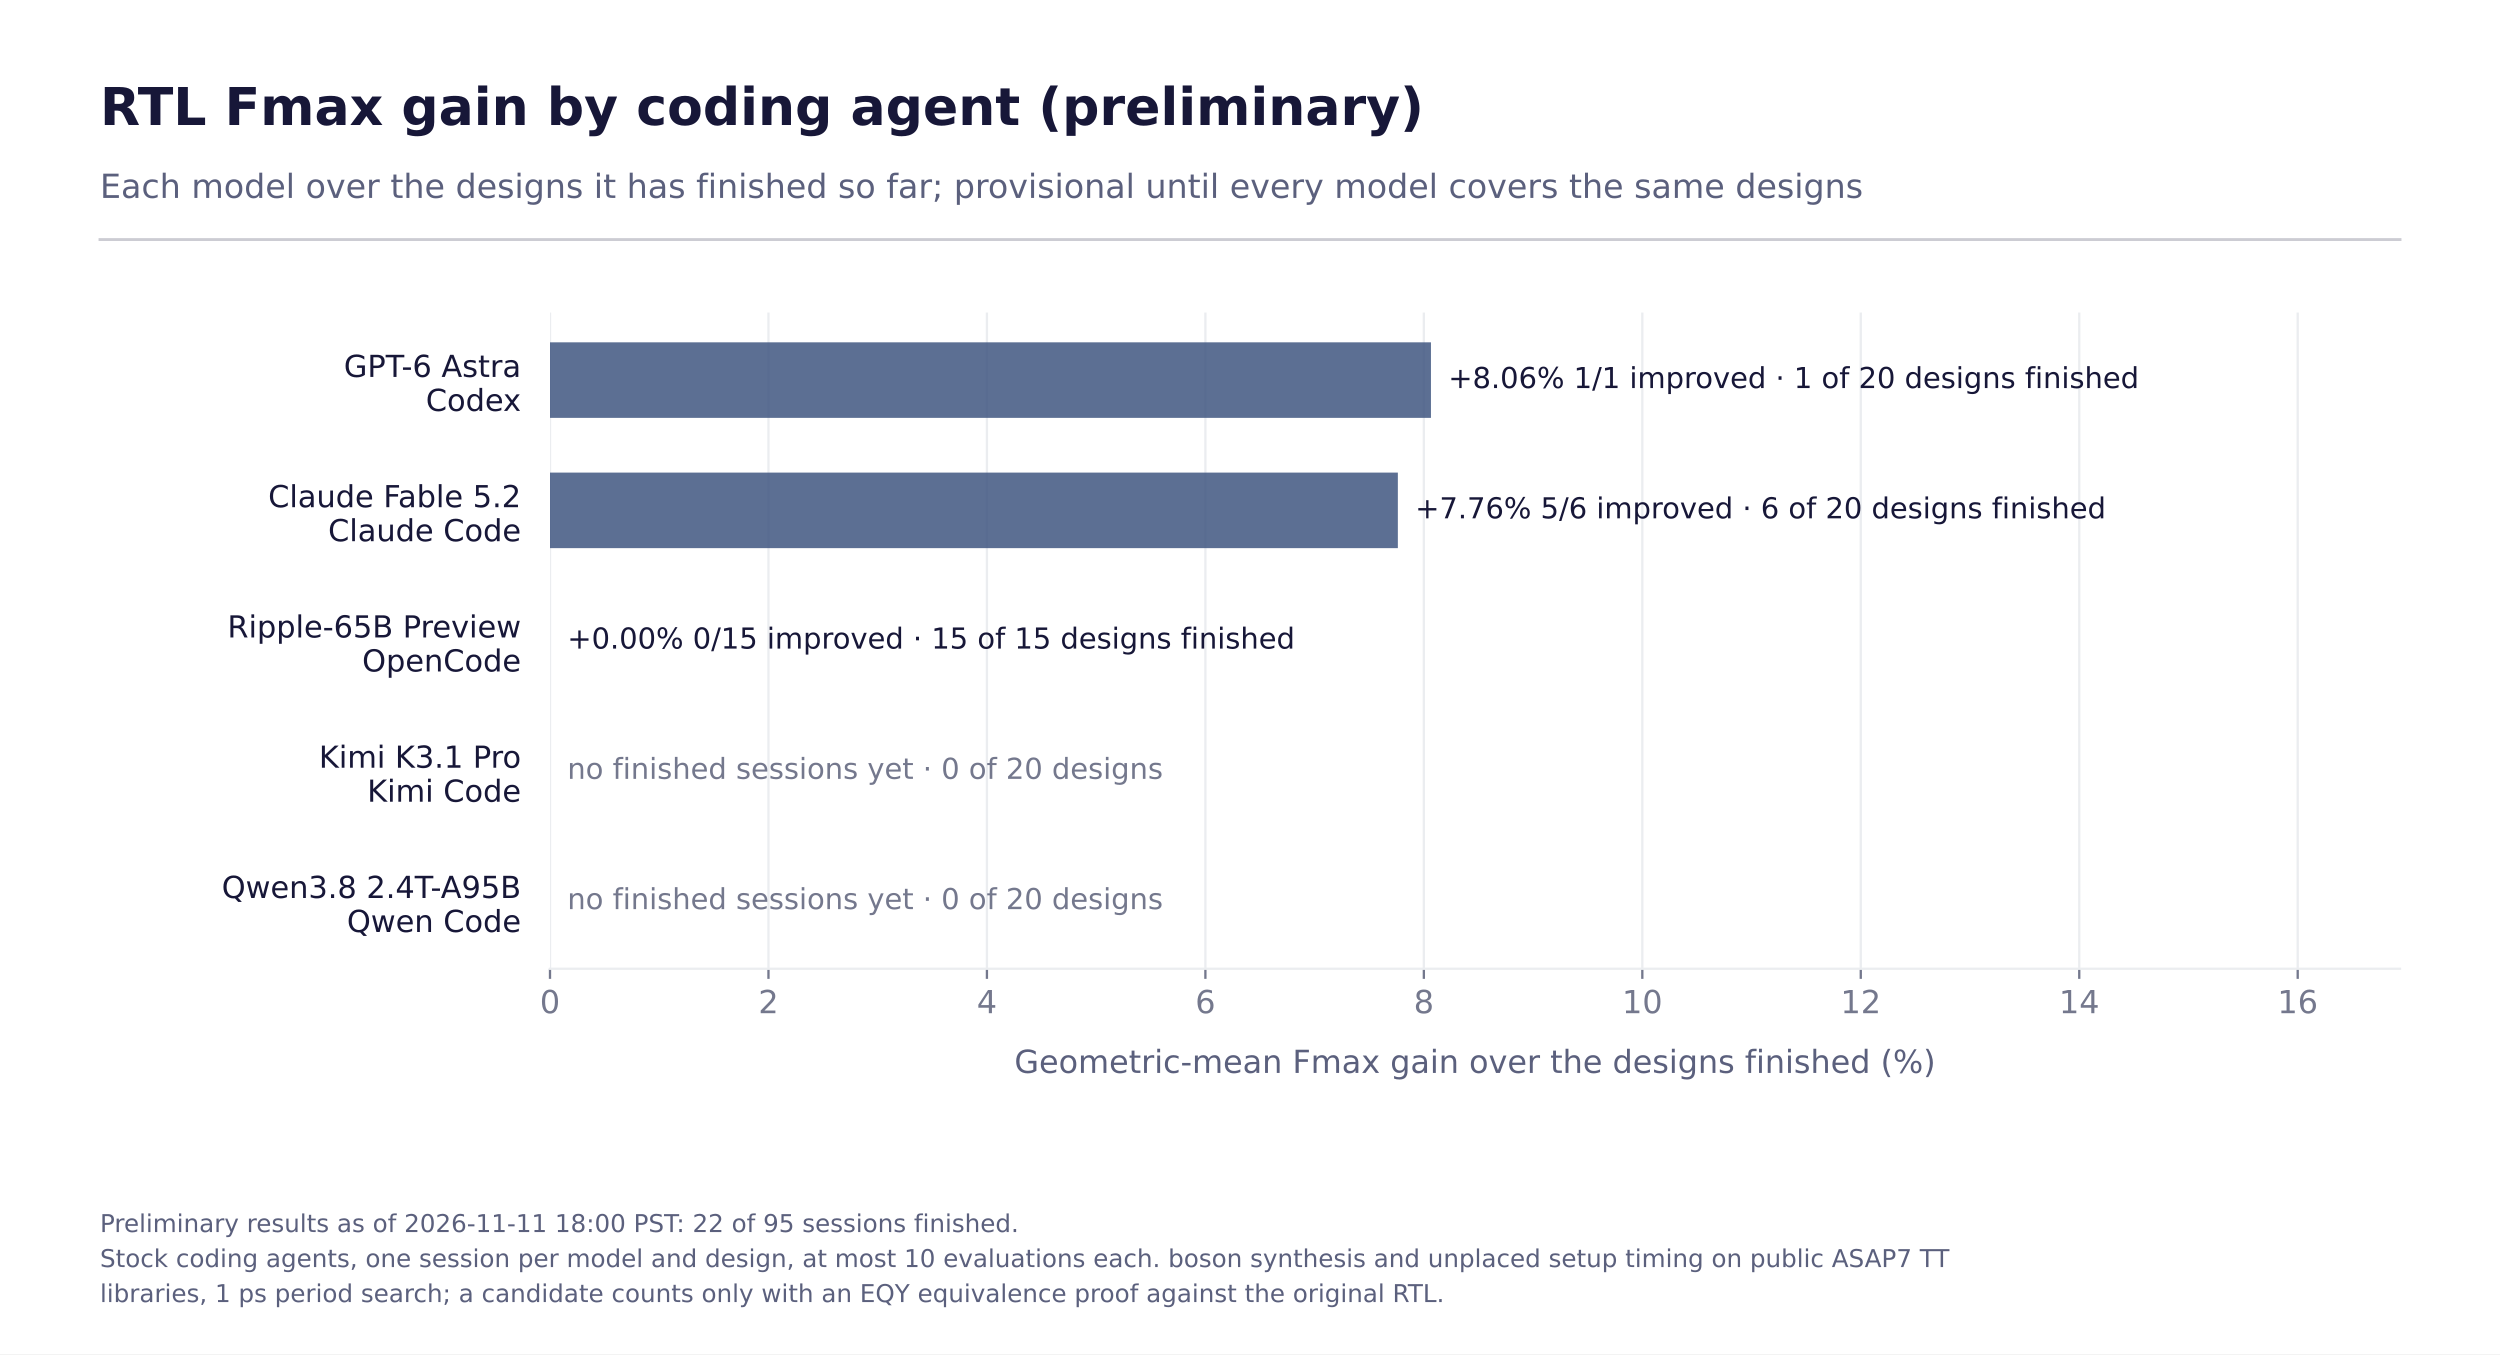
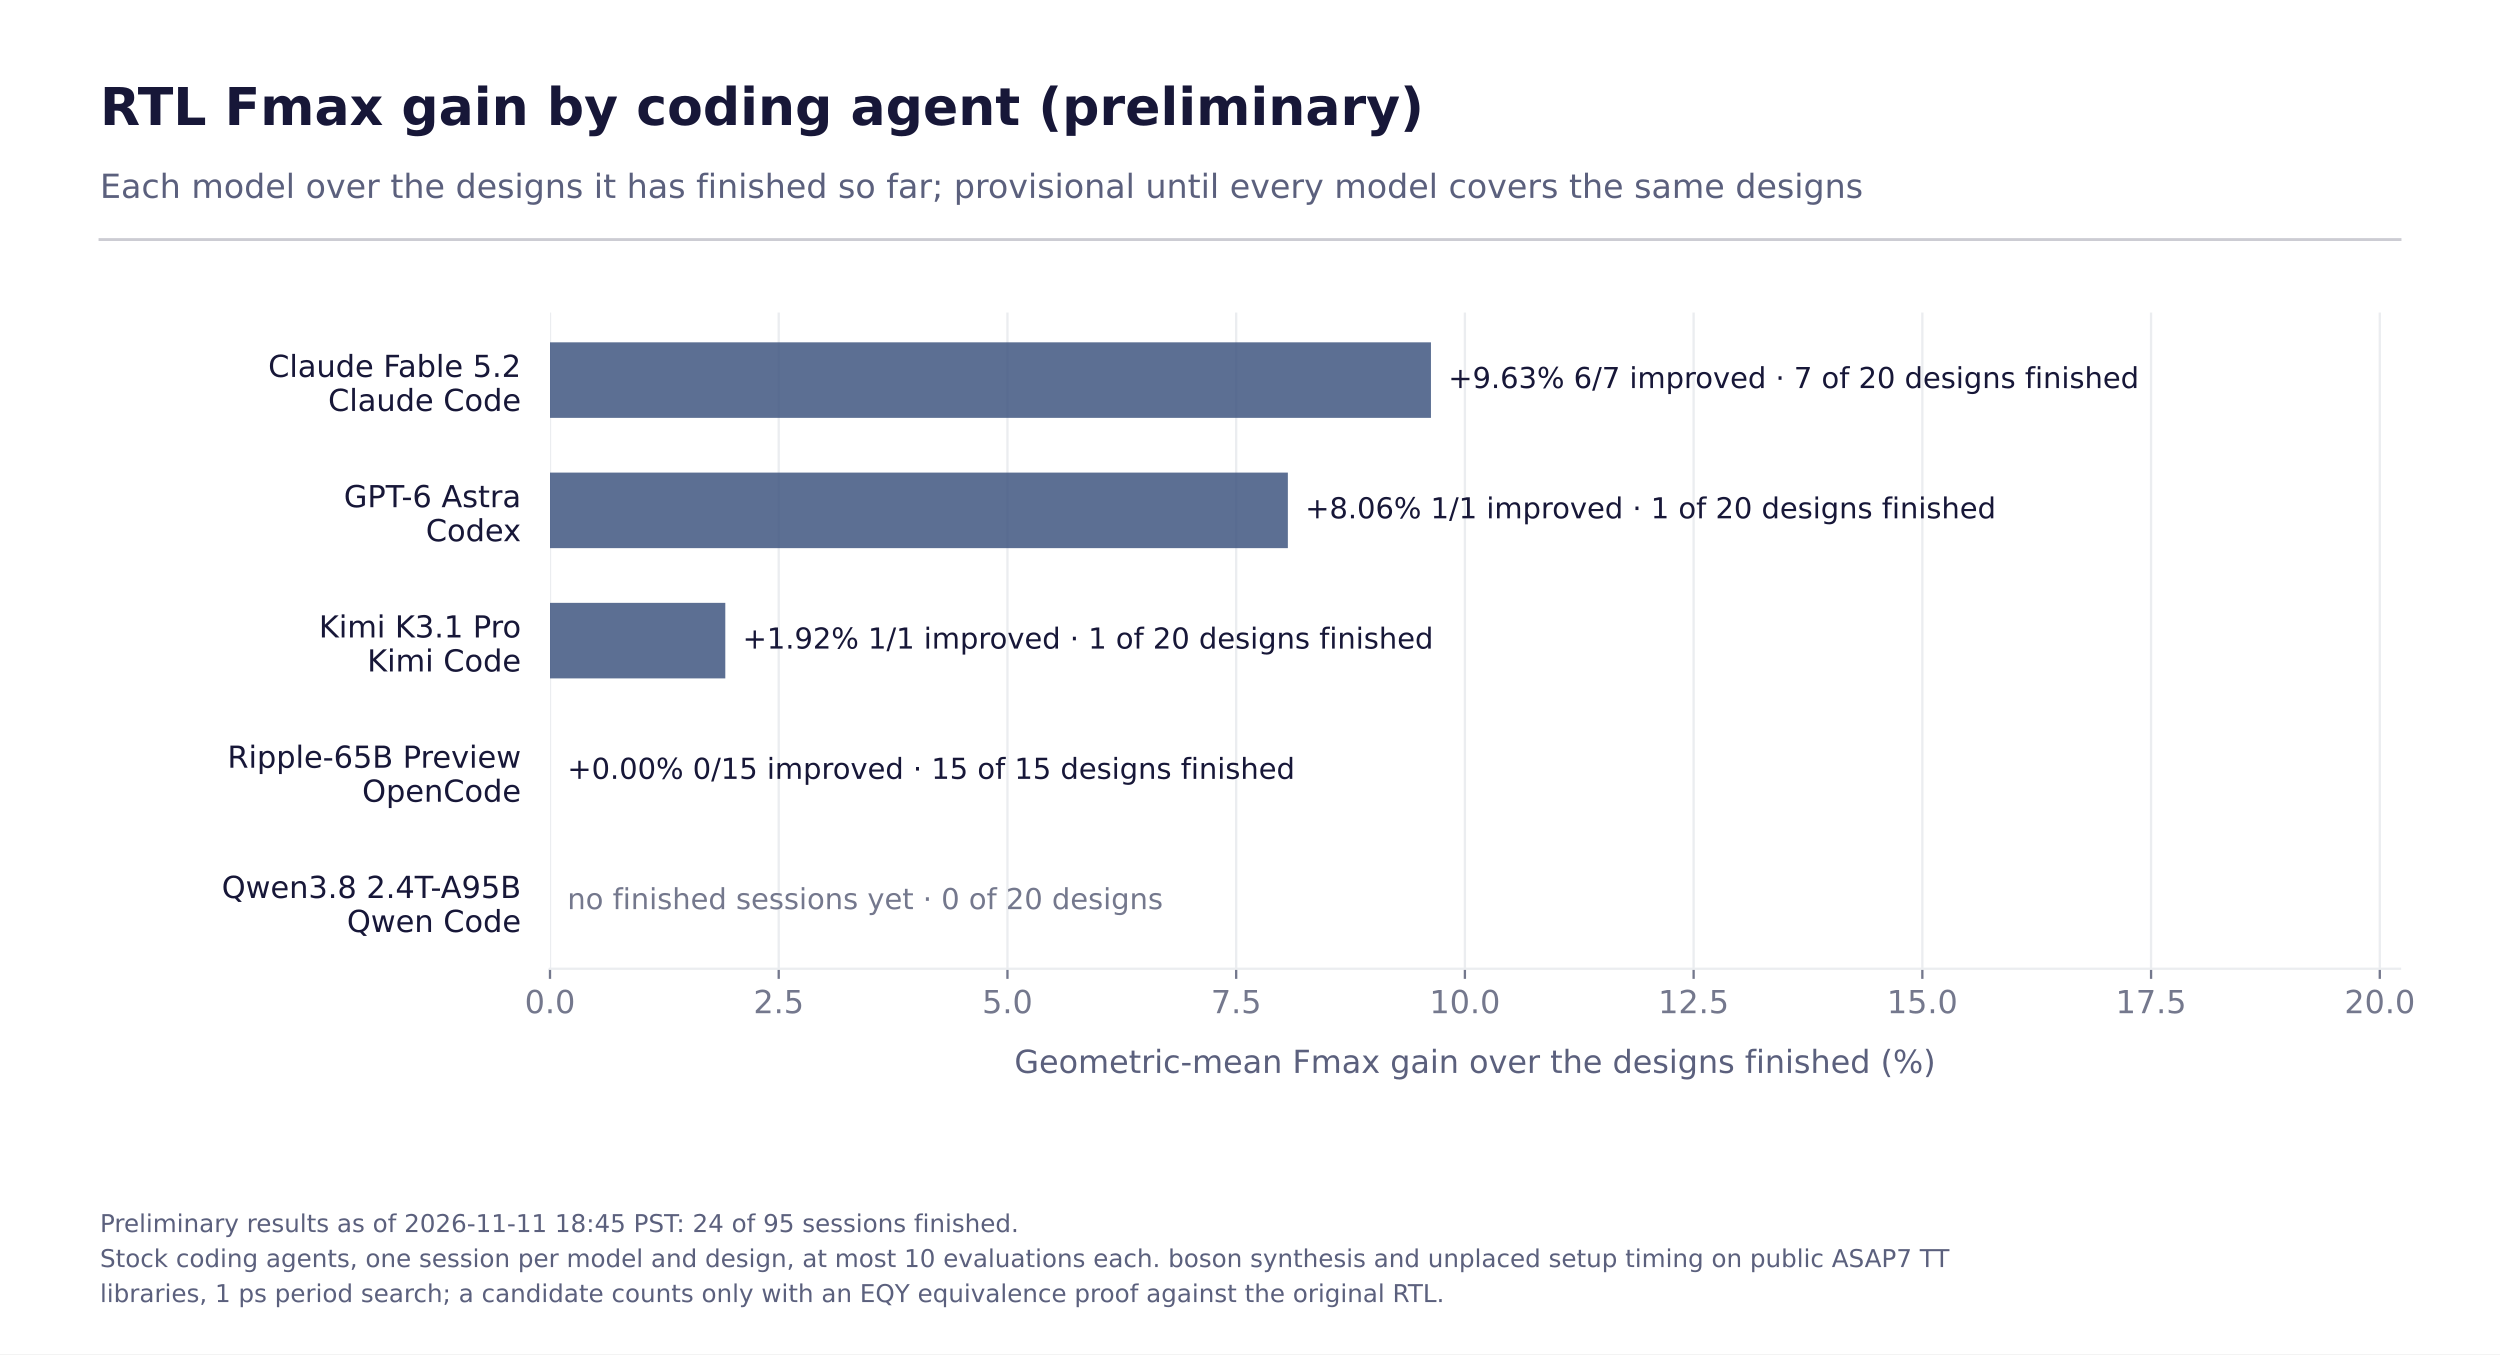
<svg xmlns="http://www.w3.org/2000/svg" xmlns:xlink="http://www.w3.org/1999/xlink" width="864pt" height="468pt" viewBox="0 0 864 468" version="1.1">
  <defs>
    <style type="text/css">*{stroke-linejoin: round; stroke-linecap: butt}</style>
  </defs>
  <g id="figure_1">
    <g id="patch_1">
      <path d="M 0 468  L 864 468  L 864 0  L 0 0  z " style="fill: #ffffff" />
    </g>
    <g id="axes_1">
      <g id="patch_2">
        <path d="M 190.08 334.8  L 829.44 334.8  L 829.44 108  L 190.08 108  z " style="fill: #ffffff" />
      </g>
      <g id="matplotlib.axis_1">
        <g id="xtick_1">
          <g id="line2d_1">
-             <path d="M 190.08 334.8  L 190.08 108  " clip-path="url(#pcce7576f7a)" style="fill: none; stroke: #ebedf0; stroke-width: 0.8; stroke-linecap: square" />
+             <path d="M 190.08 334.8  L 190.08 108  " clip-path="url(#p4ebb32de9a)" style="fill: none; stroke: #ebedf0; stroke-width: 0.8; stroke-linecap: square" />
          </g>
          <g id="line2d_2">
            <defs>
              <path id="m93d353a957" d="M 0 0  L 0 3.5  " style="stroke: #74788d; stroke-width: 0.8" />
            </defs>
            <g>
              <use xlink:href="#m93d353a957" x="190.08" y="334.8" style="fill: #74788d; stroke: #74788d; stroke-width: 0.8" />
            </g>
          </g>
          <g id="text_1">
-             <text style="fill: #74788d; font: 11px 'DejaVu Sans'; text-anchor: middle" x="190.08" y="350.158" transform="rotate(-0 190.08 350.1583)">0</text>
+             <text style="fill: #74788d; font: 11px 'DejaVu Sans'; text-anchor: middle" x="190.08" y="350.158" transform="rotate(-0 190.08 350.1583)">0.0</text>
          </g>
        </g>
        <g id="xtick_2">
          <g id="line2d_3">
-             <path d="M 265.581 334.8  L 265.581 108  " clip-path="url(#pcce7576f7a)" style="fill: none; stroke: #ebedf0; stroke-width: 0.8; stroke-linecap: square" />
+             <path d="M 269.127 334.8  L 269.127 108  " clip-path="url(#p4ebb32de9a)" style="fill: none; stroke: #ebedf0; stroke-width: 0.8; stroke-linecap: square" />
          </g>
          <g id="line2d_4">
            <g>
-               <use xlink:href="#m93d353a957" x="265.581" y="334.8" style="fill: #74788d; stroke: #74788d; stroke-width: 0.8" />
+               <use xlink:href="#m93d353a957" x="269.127" y="334.8" style="fill: #74788d; stroke: #74788d; stroke-width: 0.8" />
            </g>
          </g>
          <g id="text_2">
-             <text style="fill: #74788d; font: 11px 'DejaVu Sans'; text-anchor: middle" x="265.581" y="350.158" transform="rotate(-0 265.5808 350.1583)">2</text>
+             <text style="fill: #74788d; font: 11px 'DejaVu Sans'; text-anchor: middle" x="269.127" y="350.158" transform="rotate(-0 269.1269 350.1583)">2.5</text>
          </g>
        </g>
        <g id="xtick_3">
          <g id="line2d_5">
-             <path d="M 341.082 334.8  L 341.082 108  " clip-path="url(#pcce7576f7a)" style="fill: none; stroke: #ebedf0; stroke-width: 0.8; stroke-linecap: square" />
+             <path d="M 348.174 334.8  L 348.174 108  " clip-path="url(#p4ebb32de9a)" style="fill: none; stroke: #ebedf0; stroke-width: 0.8; stroke-linecap: square" />
          </g>
          <g id="line2d_6">
            <g>
-               <use xlink:href="#m93d353a957" x="341.082" y="334.8" style="fill: #74788d; stroke: #74788d; stroke-width: 0.8" />
+               <use xlink:href="#m93d353a957" x="348.174" y="334.8" style="fill: #74788d; stroke: #74788d; stroke-width: 0.8" />
            </g>
          </g>
          <g id="text_3">
-             <text style="fill: #74788d; font: 11px 'DejaVu Sans'; text-anchor: middle" x="341.082" y="350.158" transform="rotate(-0 341.0817 350.1583)">4</text>
+             <text style="fill: #74788d; font: 11px 'DejaVu Sans'; text-anchor: middle" x="348.174" y="350.158" transform="rotate(-0 348.1739 350.1583)">5.0</text>
          </g>
        </g>
        <g id="xtick_4">
          <g id="line2d_7">
-             <path d="M 416.583 334.8  L 416.583 108  " clip-path="url(#pcce7576f7a)" style="fill: none; stroke: #ebedf0; stroke-width: 0.8; stroke-linecap: square" />
+             <path d="M 427.221 334.8  L 427.221 108  " clip-path="url(#p4ebb32de9a)" style="fill: none; stroke: #ebedf0; stroke-width: 0.8; stroke-linecap: square" />
          </g>
          <g id="line2d_8">
            <g>
-               <use xlink:href="#m93d353a957" x="416.583" y="334.8" style="fill: #74788d; stroke: #74788d; stroke-width: 0.8" />
+               <use xlink:href="#m93d353a957" x="427.221" y="334.8" style="fill: #74788d; stroke: #74788d; stroke-width: 0.8" />
            </g>
          </g>
          <g id="text_4">
-             <text style="fill: #74788d; font: 11px 'DejaVu Sans'; text-anchor: middle" x="416.583" y="350.158" transform="rotate(-0 416.5825 350.1583)">6</text>
+             <text style="fill: #74788d; font: 11px 'DejaVu Sans'; text-anchor: middle" x="427.221" y="350.158" transform="rotate(-0 427.2208 350.1583)">7.5</text>
          </g>
        </g>
        <g id="xtick_5">
          <g id="line2d_9">
-             <path d="M 492.083 334.8  L 492.083 108  " clip-path="url(#pcce7576f7a)" style="fill: none; stroke: #ebedf0; stroke-width: 0.8; stroke-linecap: square" />
+             <path d="M 506.268 334.8  L 506.268 108  " clip-path="url(#p4ebb32de9a)" style="fill: none; stroke: #ebedf0; stroke-width: 0.8; stroke-linecap: square" />
          </g>
          <g id="line2d_10">
            <g>
-               <use xlink:href="#m93d353a957" x="492.083" y="334.8" style="fill: #74788d; stroke: #74788d; stroke-width: 0.8" />
+               <use xlink:href="#m93d353a957" x="506.268" y="334.8" style="fill: #74788d; stroke: #74788d; stroke-width: 0.8" />
            </g>
          </g>
          <g id="text_5">
-             <text style="fill: #74788d; font: 11px 'DejaVu Sans'; text-anchor: middle" x="492.083" y="350.158" transform="rotate(-0 492.0834 350.1583)">8</text>
+             <text style="fill: #74788d; font: 11px 'DejaVu Sans'; text-anchor: middle" x="506.268" y="350.158" transform="rotate(-0 506.2677 350.1583)">10.0</text>
          </g>
        </g>
        <g id="xtick_6">
          <g id="line2d_11">
-             <path d="M 567.584 334.8  L 567.584 108  " clip-path="url(#pcce7576f7a)" style="fill: none; stroke: #ebedf0; stroke-width: 0.8; stroke-linecap: square" />
+             <path d="M 585.315 334.8  L 585.315 108  " clip-path="url(#p4ebb32de9a)" style="fill: none; stroke: #ebedf0; stroke-width: 0.8; stroke-linecap: square" />
          </g>
          <g id="line2d_12">
            <g>
-               <use xlink:href="#m93d353a957" x="567.584" y="334.8" style="fill: #74788d; stroke: #74788d; stroke-width: 0.8" />
+               <use xlink:href="#m93d353a957" x="585.315" y="334.8" style="fill: #74788d; stroke: #74788d; stroke-width: 0.8" />
            </g>
          </g>
          <g id="text_6">
-             <text style="fill: #74788d; font: 11px 'DejaVu Sans'; text-anchor: middle" x="567.584" y="350.158" transform="rotate(-0 567.5842 350.1583)">10</text>
+             <text style="fill: #74788d; font: 11px 'DejaVu Sans'; text-anchor: middle" x="585.315" y="350.158" transform="rotate(-0 585.3146 350.1583)">12.5</text>
          </g>
        </g>
        <g id="xtick_7">
          <g id="line2d_13">
-             <path d="M 643.085 334.8  L 643.085 108  " clip-path="url(#pcce7576f7a)" style="fill: none; stroke: #ebedf0; stroke-width: 0.8; stroke-linecap: square" />
+             <path d="M 664.362 334.8  L 664.362 108  " clip-path="url(#p4ebb32de9a)" style="fill: none; stroke: #ebedf0; stroke-width: 0.8; stroke-linecap: square" />
          </g>
          <g id="line2d_14">
            <g>
-               <use xlink:href="#m93d353a957" x="643.085" y="334.8" style="fill: #74788d; stroke: #74788d; stroke-width: 0.8" />
+               <use xlink:href="#m93d353a957" x="664.362" y="334.8" style="fill: #74788d; stroke: #74788d; stroke-width: 0.8" />
            </g>
          </g>
          <g id="text_7">
-             <text style="fill: #74788d; font: 11px 'DejaVu Sans'; text-anchor: middle" x="643.085" y="350.158" transform="rotate(-0 643.085 350.1583)">12</text>
+             <text style="fill: #74788d; font: 11px 'DejaVu Sans'; text-anchor: middle" x="664.362" y="350.158" transform="rotate(-0 664.3616 350.1583)">15.0</text>
          </g>
        </g>
        <g id="xtick_8">
          <g id="line2d_15">
-             <path d="M 718.586 334.8  L 718.586 108  " clip-path="url(#pcce7576f7a)" style="fill: none; stroke: #ebedf0; stroke-width: 0.8; stroke-linecap: square" />
+             <path d="M 743.408 334.8  L 743.408 108  " clip-path="url(#p4ebb32de9a)" style="fill: none; stroke: #ebedf0; stroke-width: 0.8; stroke-linecap: square" />
          </g>
          <g id="line2d_16">
            <g>
-               <use xlink:href="#m93d353a957" x="718.586" y="334.8" style="fill: #74788d; stroke: #74788d; stroke-width: 0.8" />
+               <use xlink:href="#m93d353a957" x="743.408" y="334.8" style="fill: #74788d; stroke: #74788d; stroke-width: 0.8" />
            </g>
          </g>
          <g id="text_8">
-             <text style="fill: #74788d; font: 11px 'DejaVu Sans'; text-anchor: middle" x="718.586" y="350.158" transform="rotate(-0 718.5859 350.1583)">14</text>
+             <text style="fill: #74788d; font: 11px 'DejaVu Sans'; text-anchor: middle" x="743.408" y="350.158" transform="rotate(-0 743.4085 350.1583)">17.5</text>
          </g>
        </g>
        <g id="xtick_9">
          <g id="line2d_17">
-             <path d="M 794.087 334.8  L 794.087 108  " clip-path="url(#pcce7576f7a)" style="fill: none; stroke: #ebedf0; stroke-width: 0.8; stroke-linecap: square" />
+             <path d="M 822.455 334.8  L 822.455 108  " clip-path="url(#p4ebb32de9a)" style="fill: none; stroke: #ebedf0; stroke-width: 0.8; stroke-linecap: square" />
          </g>
          <g id="line2d_18">
            <g>
-               <use xlink:href="#m93d353a957" x="794.087" y="334.8" style="fill: #74788d; stroke: #74788d; stroke-width: 0.8" />
+               <use xlink:href="#m93d353a957" x="822.455" y="334.8" style="fill: #74788d; stroke: #74788d; stroke-width: 0.8" />
            </g>
          </g>
          <g id="text_9">
-             <text style="fill: #74788d; font: 11px 'DejaVu Sans'; text-anchor: middle" x="794.087" y="350.158" transform="rotate(-0 794.0867 350.1583)">16</text>
+             <text style="fill: #74788d; font: 11px 'DejaVu Sans'; text-anchor: middle" x="822.455" y="350.158" transform="rotate(-0 822.4554 350.1583)">20.0</text>
          </g>
        </g>
        <g id="text_10">
          <text style="fill: #5b607d; font: 11px 'DejaVu Sans'; text-anchor: middle" x="509.76" y="370.804" transform="rotate(-0 509.76 370.8042)">Geometric-mean Fmax gain over the designs finished (%)</text>
        </g>
      </g>
      <g id="matplotlib.axis_2">
        <g id="ytick_1">
          <g id="line2d_19" />
          <g id="text_11">
-             <text style="fill: #171738; font: 10.5px 'DejaVu Sans'" transform="translate(118.8322 130.2724)">GPT-6 Astra</text>
-             <text style="fill: #171738; font: 10.5px 'DejaVu Sans'" transform="translate(147.1658 142.0301)">Codex</text>
+             <text style="fill: #171738; font: 10.5px 'DejaVu Sans'" transform="translate(92.68391 130.2724)">Claude Fable 5.2</text>
+             <text style="fill: #171738; font: 10.5px 'DejaVu Sans'" transform="translate(113.3952 142.0301)">Claude Code</text>
          </g>
        </g>
        <g id="ytick_2">
          <g id="line2d_20" />
          <g id="text_12">
-             <text style="fill: #171738; font: 10.5px 'DejaVu Sans'" transform="translate(92.68391 175.2903)">Claude Fable 5.2</text>
-             <text style="fill: #171738; font: 10.5px 'DejaVu Sans'" transform="translate(113.3952 187.048)">Claude Code</text>
+             <text style="fill: #171738; font: 10.5px 'DejaVu Sans'" transform="translate(118.8322 175.2903)">GPT-6 Astra</text>
+             <text style="fill: #171738; font: 10.5px 'DejaVu Sans'" transform="translate(147.1658 187.048)">Codex</text>
          </g>
        </g>
        <g id="ytick_3">
          <g id="line2d_21" />
          <g id="text_13">
-             <text style="fill: #171738; font: 10.5px 'DejaVu Sans'" transform="translate(78.59914 220.3082)">Ripple-65B Preview</text>
-             <text style="fill: #171738; font: 10.5px 'DejaVu Sans'" transform="translate(125.1502 232.0659)">OpenCode</text>
+             <text style="fill: #171738; font: 10.5px 'DejaVu Sans'" transform="translate(110.2222 220.3082)">Kimi K3.1 Pro</text>
+             <text style="fill: #171738; font: 10.5px 'DejaVu Sans'" transform="translate(126.9123 232.0659)">Kimi Code</text>
          </g>
        </g>
        <g id="ytick_4">
          <g id="line2d_22" />
          <g id="text_14">
-             <text style="fill: #171738; font: 10.5px 'DejaVu Sans'" transform="translate(110.2222 265.326)">Kimi K3.1 Pro</text>
-             <text style="fill: #171738; font: 10.5px 'DejaVu Sans'" transform="translate(126.9123 277.0837)">Kimi Code</text>
+             <text style="fill: #171738; font: 10.5px 'DejaVu Sans'" transform="translate(78.59914 265.326)">Ripple-65B Preview</text>
+             <text style="fill: #171738; font: 10.5px 'DejaVu Sans'" transform="translate(125.1502 277.0837)">OpenCode</text>
          </g>
        </g>
        <g id="ytick_5">
          <g id="line2d_23" />
          <g id="text_15">
            <text style="fill: #171738; font: 10.5px 'DejaVu Sans'" transform="translate(76.62383 310.3439)">Qwen3.8 2.4T-A95B</text>
            <text style="fill: #171738; font: 10.5px 'DejaVu Sans'" transform="translate(119.892 322.1016)">Qwen Code</text>
          </g>
        </g>
      </g>
      <g id="patch_3">
-         <path d="M 190.08 118.309  L 494.537 118.309  L 494.537 144.419  L 190.08 144.419  z " clip-path="url(#pcce7576f7a)" style="fill: #3f5680; opacity: 0.85" />
+         <path d="M 190.08 118.309  L 494.537 118.309  L 494.537 144.419  L 190.08 144.419  z " clip-path="url(#p4ebb32de9a)" style="fill: #3f5680; opacity: 0.85" />
      </g>
      <g id="patch_4">
-         <path d="M 190.08 163.327  L 483.099 163.327  L 483.099 189.437  L 190.08 189.437  z " clip-path="url(#pcce7576f7a)" style="fill: #3f5680; opacity: 0.85" />
+         <path d="M 190.08 163.327  L 445.085 163.327  L 445.085 189.437  L 190.08 189.437  z " clip-path="url(#p4ebb32de9a)" style="fill: #3f5680; opacity: 0.85" />
      </g>
      <g id="patch_5">
-         <path d="M 190.08 208.345  L 190.08 208.345  L 190.08 234.455  L 190.08 234.455  z " clip-path="url(#pcce7576f7a)" style="fill: #3f5680; opacity: 0.85" />
+         <path d="M 190.08 208.345  L 250.662 208.345  L 250.662 234.455  L 190.08 234.455  z " clip-path="url(#p4ebb32de9a)" style="fill: #3f5680; opacity: 0.85" />
      </g>
      <g id="patch_6">
-         <path d="M 190.08 253.363  L 190.08 253.363  L 190.08 279.473  L 190.08 279.473  z " clip-path="url(#pcce7576f7a)" style="fill: #3f5680; opacity: 0.85" />
+         <path d="M 190.08 253.363  L 190.08 253.363  L 190.08 279.473  L 190.08 279.473  z " clip-path="url(#p4ebb32de9a)" style="fill: #3f5680; opacity: 0.85" />
      </g>
      <g id="patch_7">
-         <path d="M 190.08 298.381  L 190.08 298.381  L 190.08 324.491  L 190.08 324.491  z " clip-path="url(#pcce7576f7a)" style="fill: #3f5680; opacity: 0.85" />
+         <path d="M 190.08 298.381  L 190.08 298.381  L 190.08 324.491  L 190.08 324.491  z " clip-path="url(#p4ebb32de9a)" style="fill: #3f5680; opacity: 0.85" />
      </g>
      <g id="patch_8">
        <path d="M 190.08 334.8  L 829.44 334.8  " style="fill: none; stroke: #ebedf0; stroke-width: 0.8; stroke-linejoin: miter; stroke-linecap: square" />
      </g>
      <g id="text_16">
-         <text style="fill: #171738; font: 10px 'DejaVu Sans'; text-anchor: start" x="500.537" y="134.124" transform="rotate(-0 500.5371 134.1236)">+8.06%   1/1 improved · 1 of 20 designs finished</text>
+         <text style="fill: #171738; font: 10px 'DejaVu Sans'; text-anchor: start" x="500.537" y="134.124" transform="rotate(-0 500.5371 134.1236)">+9.63%   6/7 improved · 7 of 20 designs finished</text>
      </g>
      <g id="text_17">
-         <text style="fill: #171738; font: 10px 'DejaVu Sans'; text-anchor: start" x="489.099" y="179.142" transform="rotate(-0 489.0988 179.1415)">+7.76%   5/6 improved · 6 of 20 designs finished</text>
+         <text style="fill: #171738; font: 10px 'DejaVu Sans'; text-anchor: start" x="451.085" y="179.142" transform="rotate(-0 451.0854 179.1415)">+8.06%   1/1 improved · 1 of 20 designs finished</text>
      </g>
      <g id="text_18">
-         <text style="fill: #171738; font: 10px 'DejaVu Sans'; text-anchor: start" x="196.08" y="224.159" transform="rotate(-0 196.08 224.1594)">+0.00%   0/15 improved · 15 of 15 designs finished</text>
+         <text style="fill: #171738; font: 10px 'DejaVu Sans'; text-anchor: start" x="256.662" y="224.159" transform="rotate(-0 256.6616 224.1594)">+1.92%   1/1 improved · 1 of 20 designs finished</text>
      </g>
      <g id="text_19">
-         <text style="fill: #74788d; font: 10px 'DejaVu Sans'; text-anchor: start" x="196.08" y="269.177" transform="rotate(-0 196.08 269.1772)">no finished sessions yet · 0 of 20 designs</text>
+         <text style="fill: #171738; font: 10px 'DejaVu Sans'; text-anchor: start" x="196.08" y="269.177" transform="rotate(-0 196.08 269.1772)">+0.00%   0/15 improved · 15 of 15 designs finished</text>
      </g>
      <g id="text_20">
        <text style="fill: #74788d; font: 10px 'DejaVu Sans'; text-anchor: start" x="196.08" y="314.195" transform="rotate(-0 196.08 314.1951)">no finished sessions yet · 0 of 20 designs</text>
      </g>
    </g>
    <g id="line2d_24">
      <path d="M 34.56 82.8  L 829.44 82.8  " style="fill: none; stroke: #171738; stroke-opacity: 0.22; stroke-linecap: square" />
    </g>
    <g id="text_21">
      <text style="fill: #171738; font: 700 18px 'DejaVu Sans'; text-anchor: start" x="34.56" y="43.2" transform="rotate(-0 34.56 43.2)">RTL Fmax gain by coding agent (preliminary)</text>
    </g>
    <g id="text_22">
      <text style="fill: #5b607d; font: 11.5px 'DejaVu Sans'; text-anchor: start" x="34.56" y="68.4" transform="rotate(-0 34.56 68.4)">Each model over the designs it has finished so far; provisional until every model covers the same designs</text>
    </g>
    <g id="text_23">
-       <text style="fill: #5b607d; font: 8.5px 'DejaVu Sans'" transform="translate(34.56 425.7968)">Preliminary results as of 2026-11-11 18:00 PST: 22 of 95 sessions finished.</text>
+       <text style="fill: #5b607d; font: 8.5px 'DejaVu Sans'" transform="translate(34.56 425.7968)">Preliminary results as of 2026-11-11 18:45 PST: 24 of 95 sessions finished.</text>
      <text style="fill: #5b607d; font: 8.5px 'DejaVu Sans'" transform="translate(34.56 437.8984)">Stock coding agents, one session per model and design, at most 10 evaluations each. boson synthesis and unplaced setup timing on public ASAP7 TT</text>
      <text style="fill: #5b607d; font: 8.5px 'DejaVu Sans'" transform="translate(34.56 450)">libraries, 1 ps period search; a candidate counts only with an EQY equivalence proof against the original RTL.</text>
    </g>
  </g>
  <defs>
-     <clipPath id="pcce7576f7a">
+     <clipPath id="p4ebb32de9a">
      <rect x="190.08" y="108" width="639.36" height="226.8" />
    </clipPath>
  </defs>
</svg>
